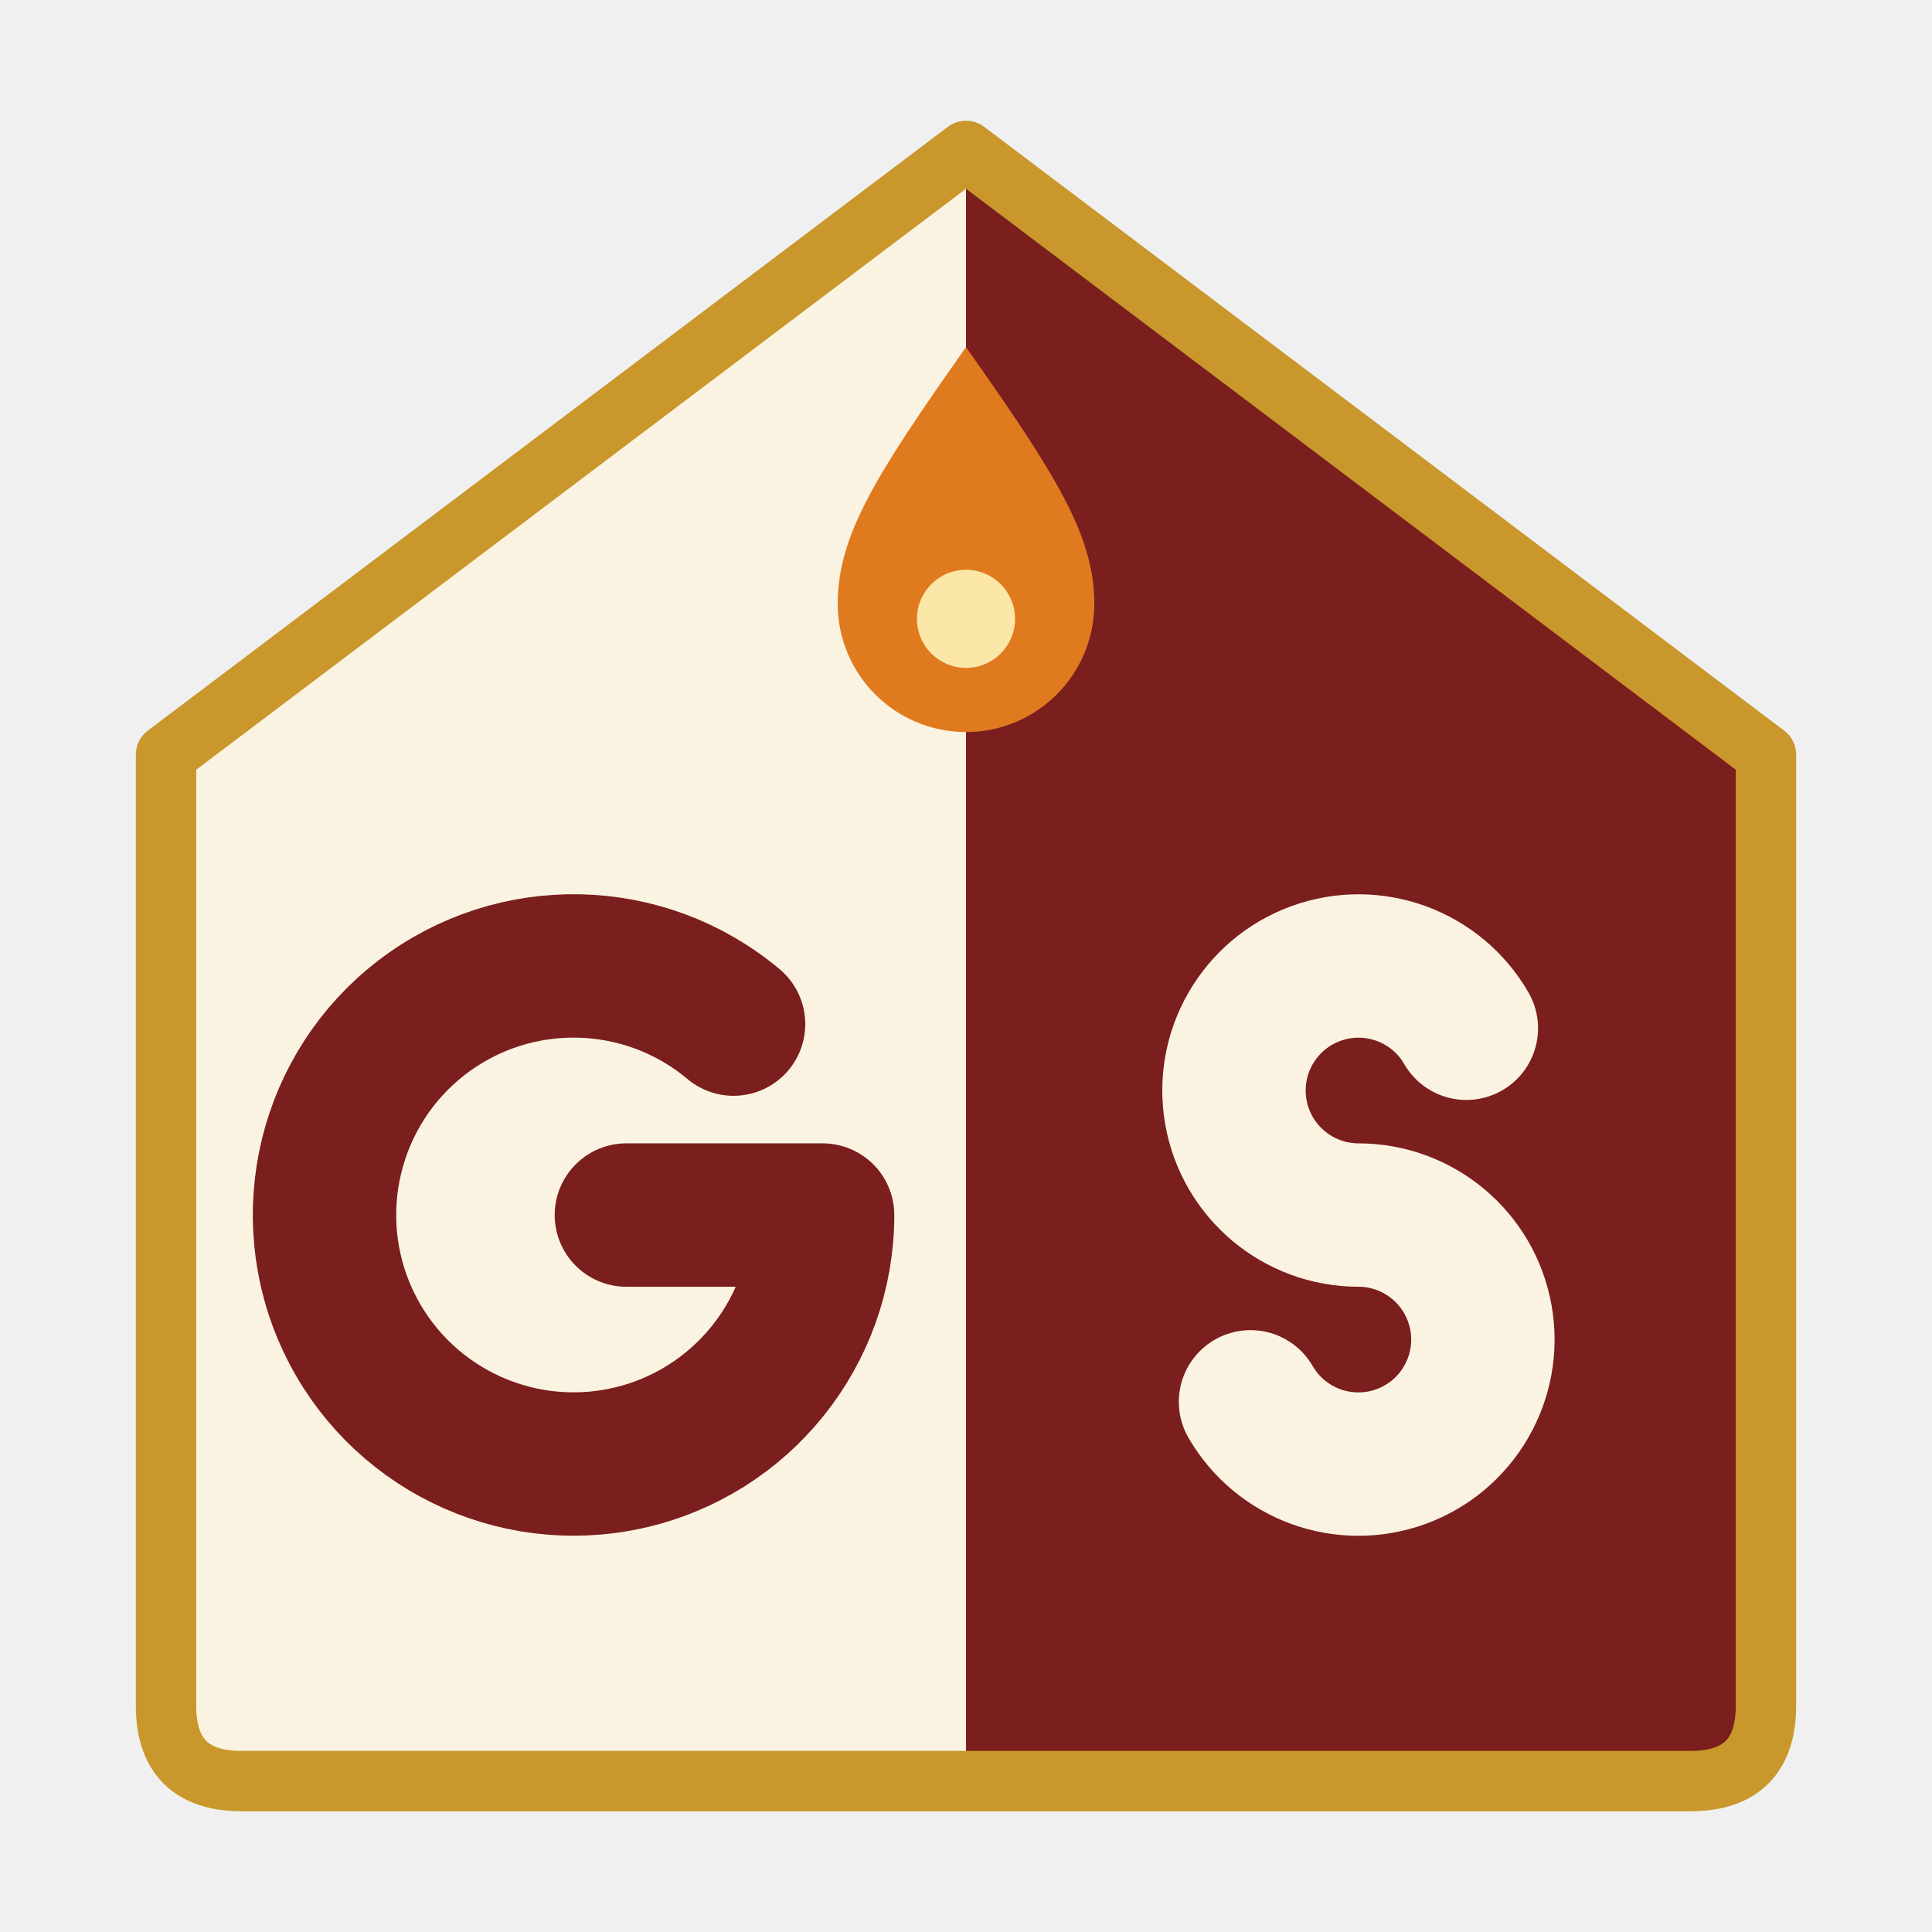
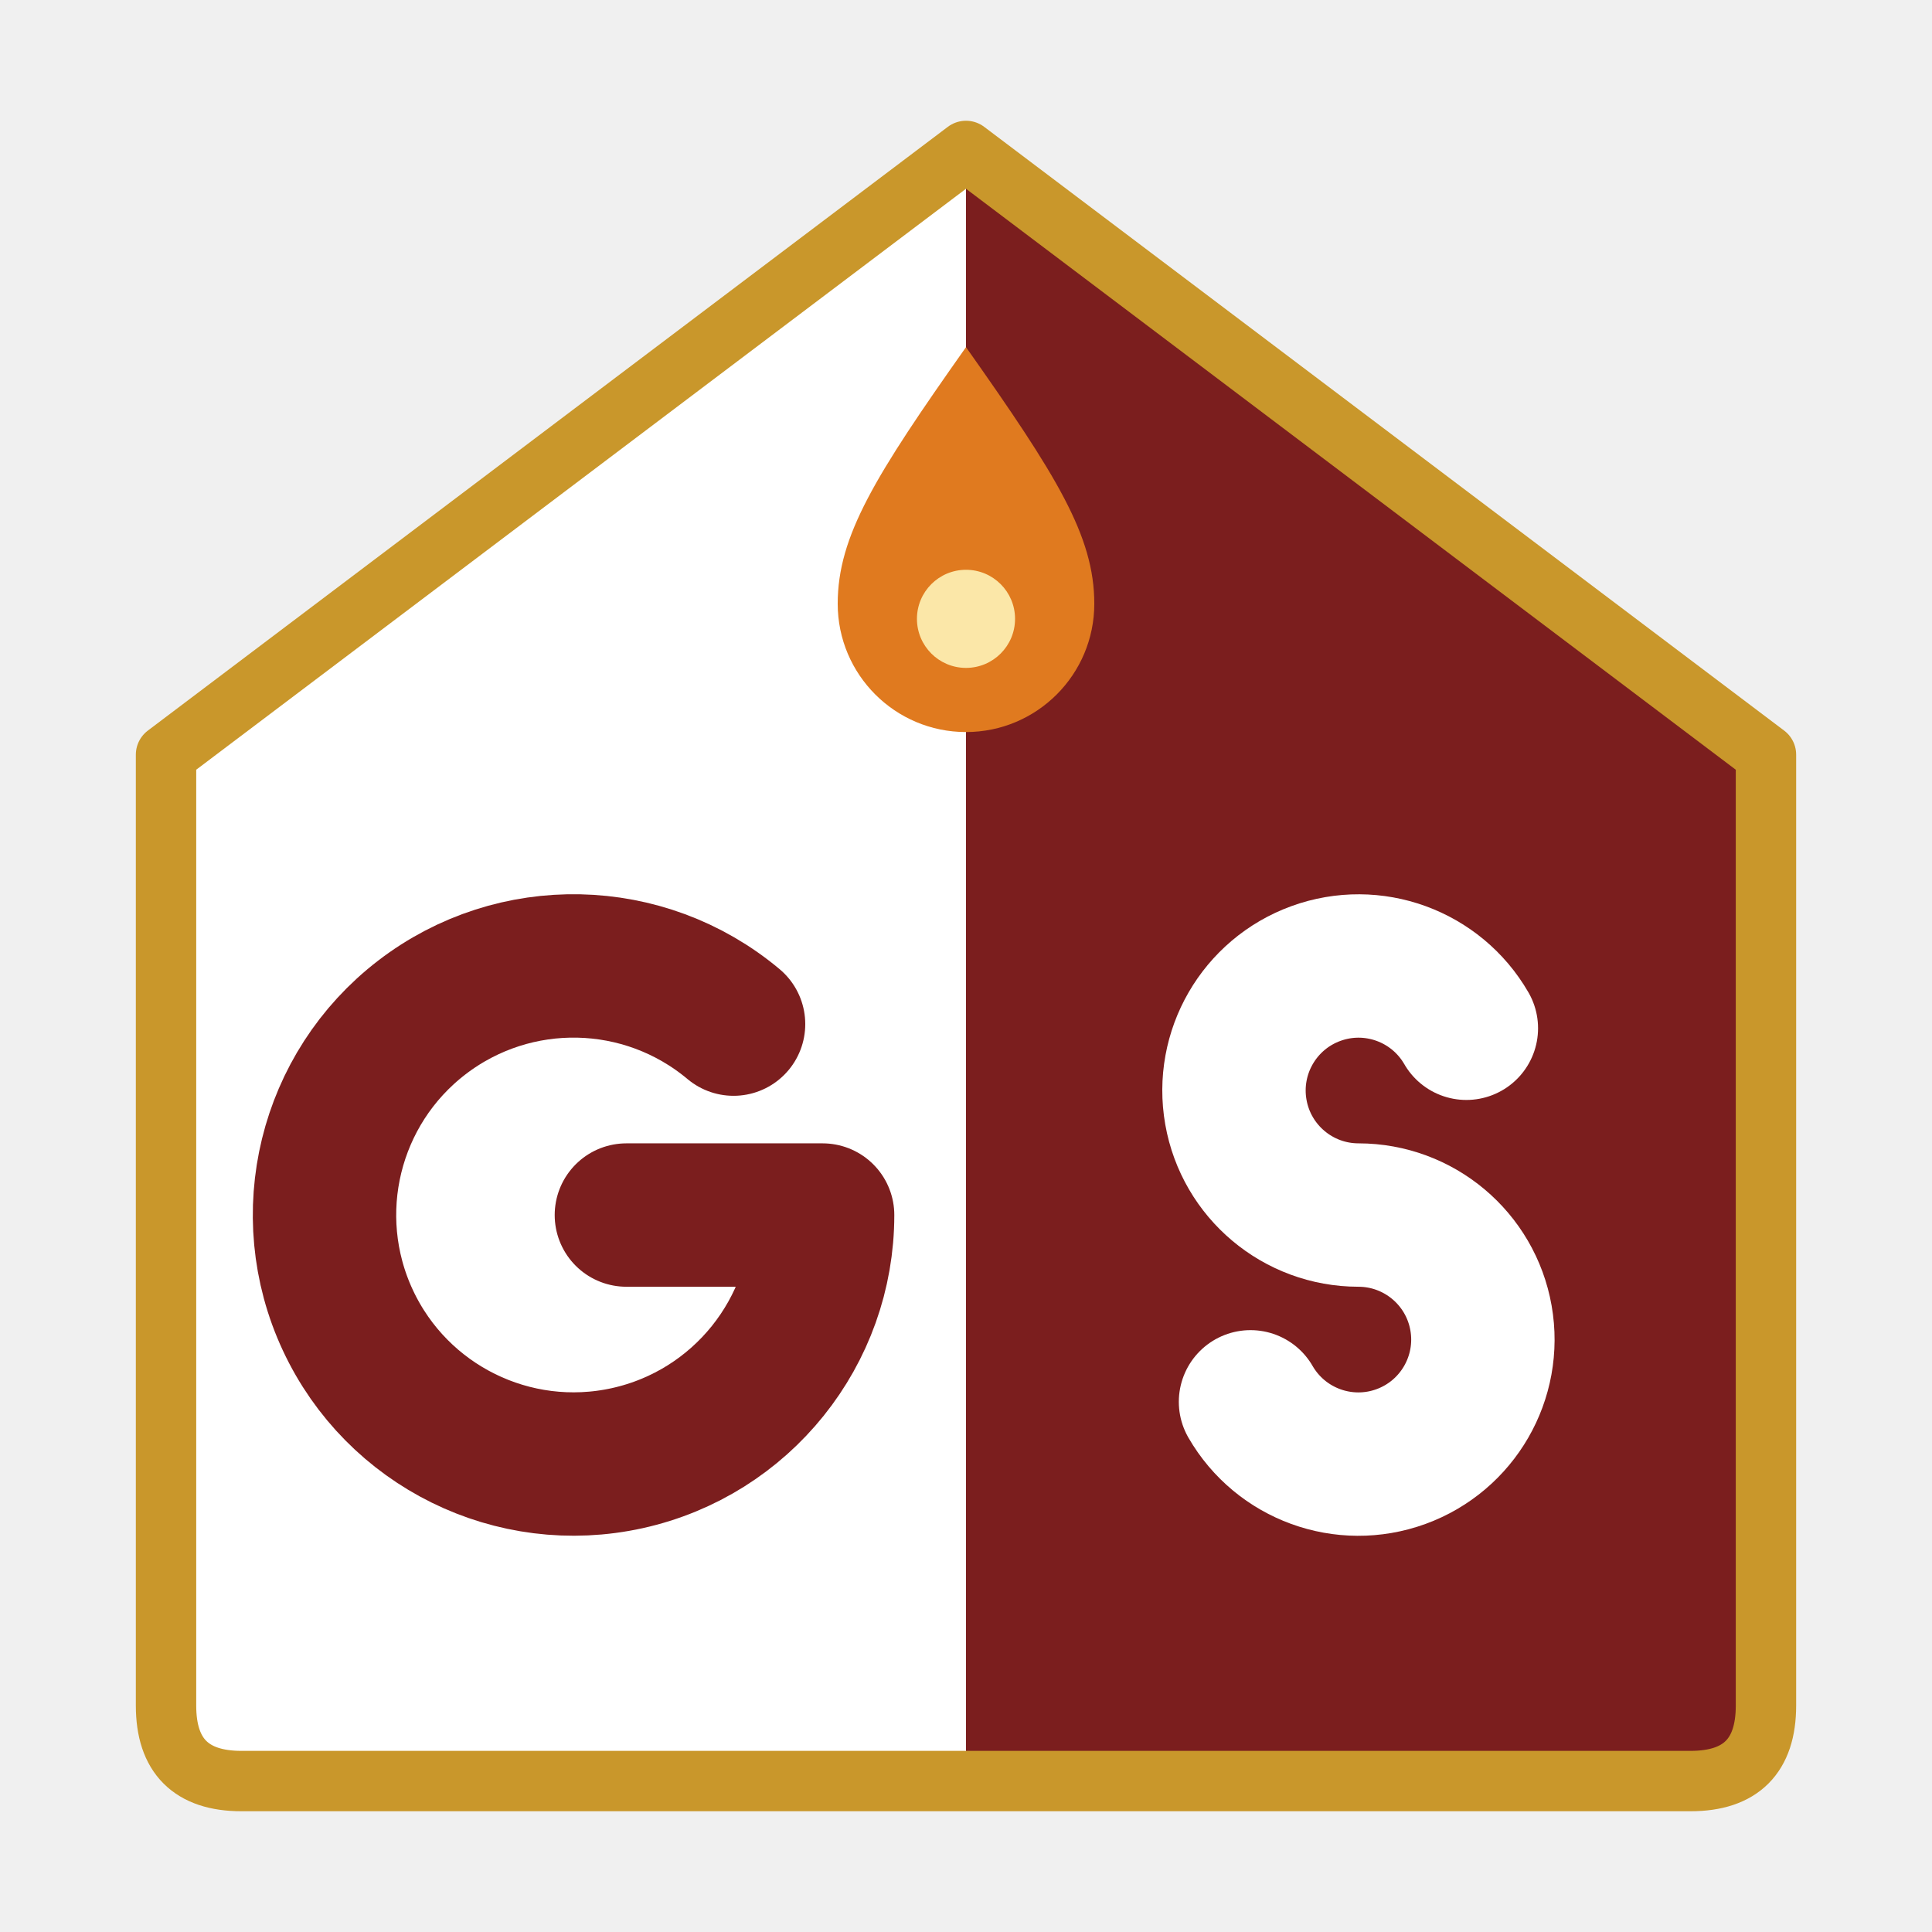
<svg xmlns="http://www.w3.org/2000/svg" viewBox="0 0 512 512">
-   <path d="M256 40 L44 200 V452 Q44 472 64 472 H256 Z" fill="#fbf3e2" />
+   <path d="M256 40 L44 200 V452 Q44 472 64 472 H256 Z" fill="#ffffff" />
  <path d="M256 40 L468 200 V452 Q468 472 448 472 H256 Z" fill="#7b1e1e" />
  <path d="M256 40 L468 200 V452 Q468 472 448 472 H64 Q44 472 44 452 V200 Z" fill="none" stroke="#c9972b" stroke-width="16" stroke-linejoin="round" />
  <path d="M256 92 C280 126 290 142 290 160 A34 34 0 0 1 222 160 C222 142 232 126 256 92 Z" fill="#e07a1f" />
  <circle cx="256" cy="164" r="13" fill="#fbe7a8" />
  <path d="M194.4 271.4 A66 66 0 1 0 218 322 H166" fill="none" stroke="#7b1e1e" stroke-width="38" stroke-linecap="round" stroke-linejoin="round" />
-   <path d="M388.6 272.5 A33 33 0 1 0 360 322 A33 33 0 1 1 331.4 371.5" fill="none" stroke="#fbf3e2" stroke-width="38" stroke-linecap="round" />
+   <path d="M388.6 272.5 A33 33 0 1 0 360 322 A33 33 0 1 1 331.4 371.5" fill="none" stroke="#ffffff" stroke-width="38" stroke-linecap="round" />
</svg>
